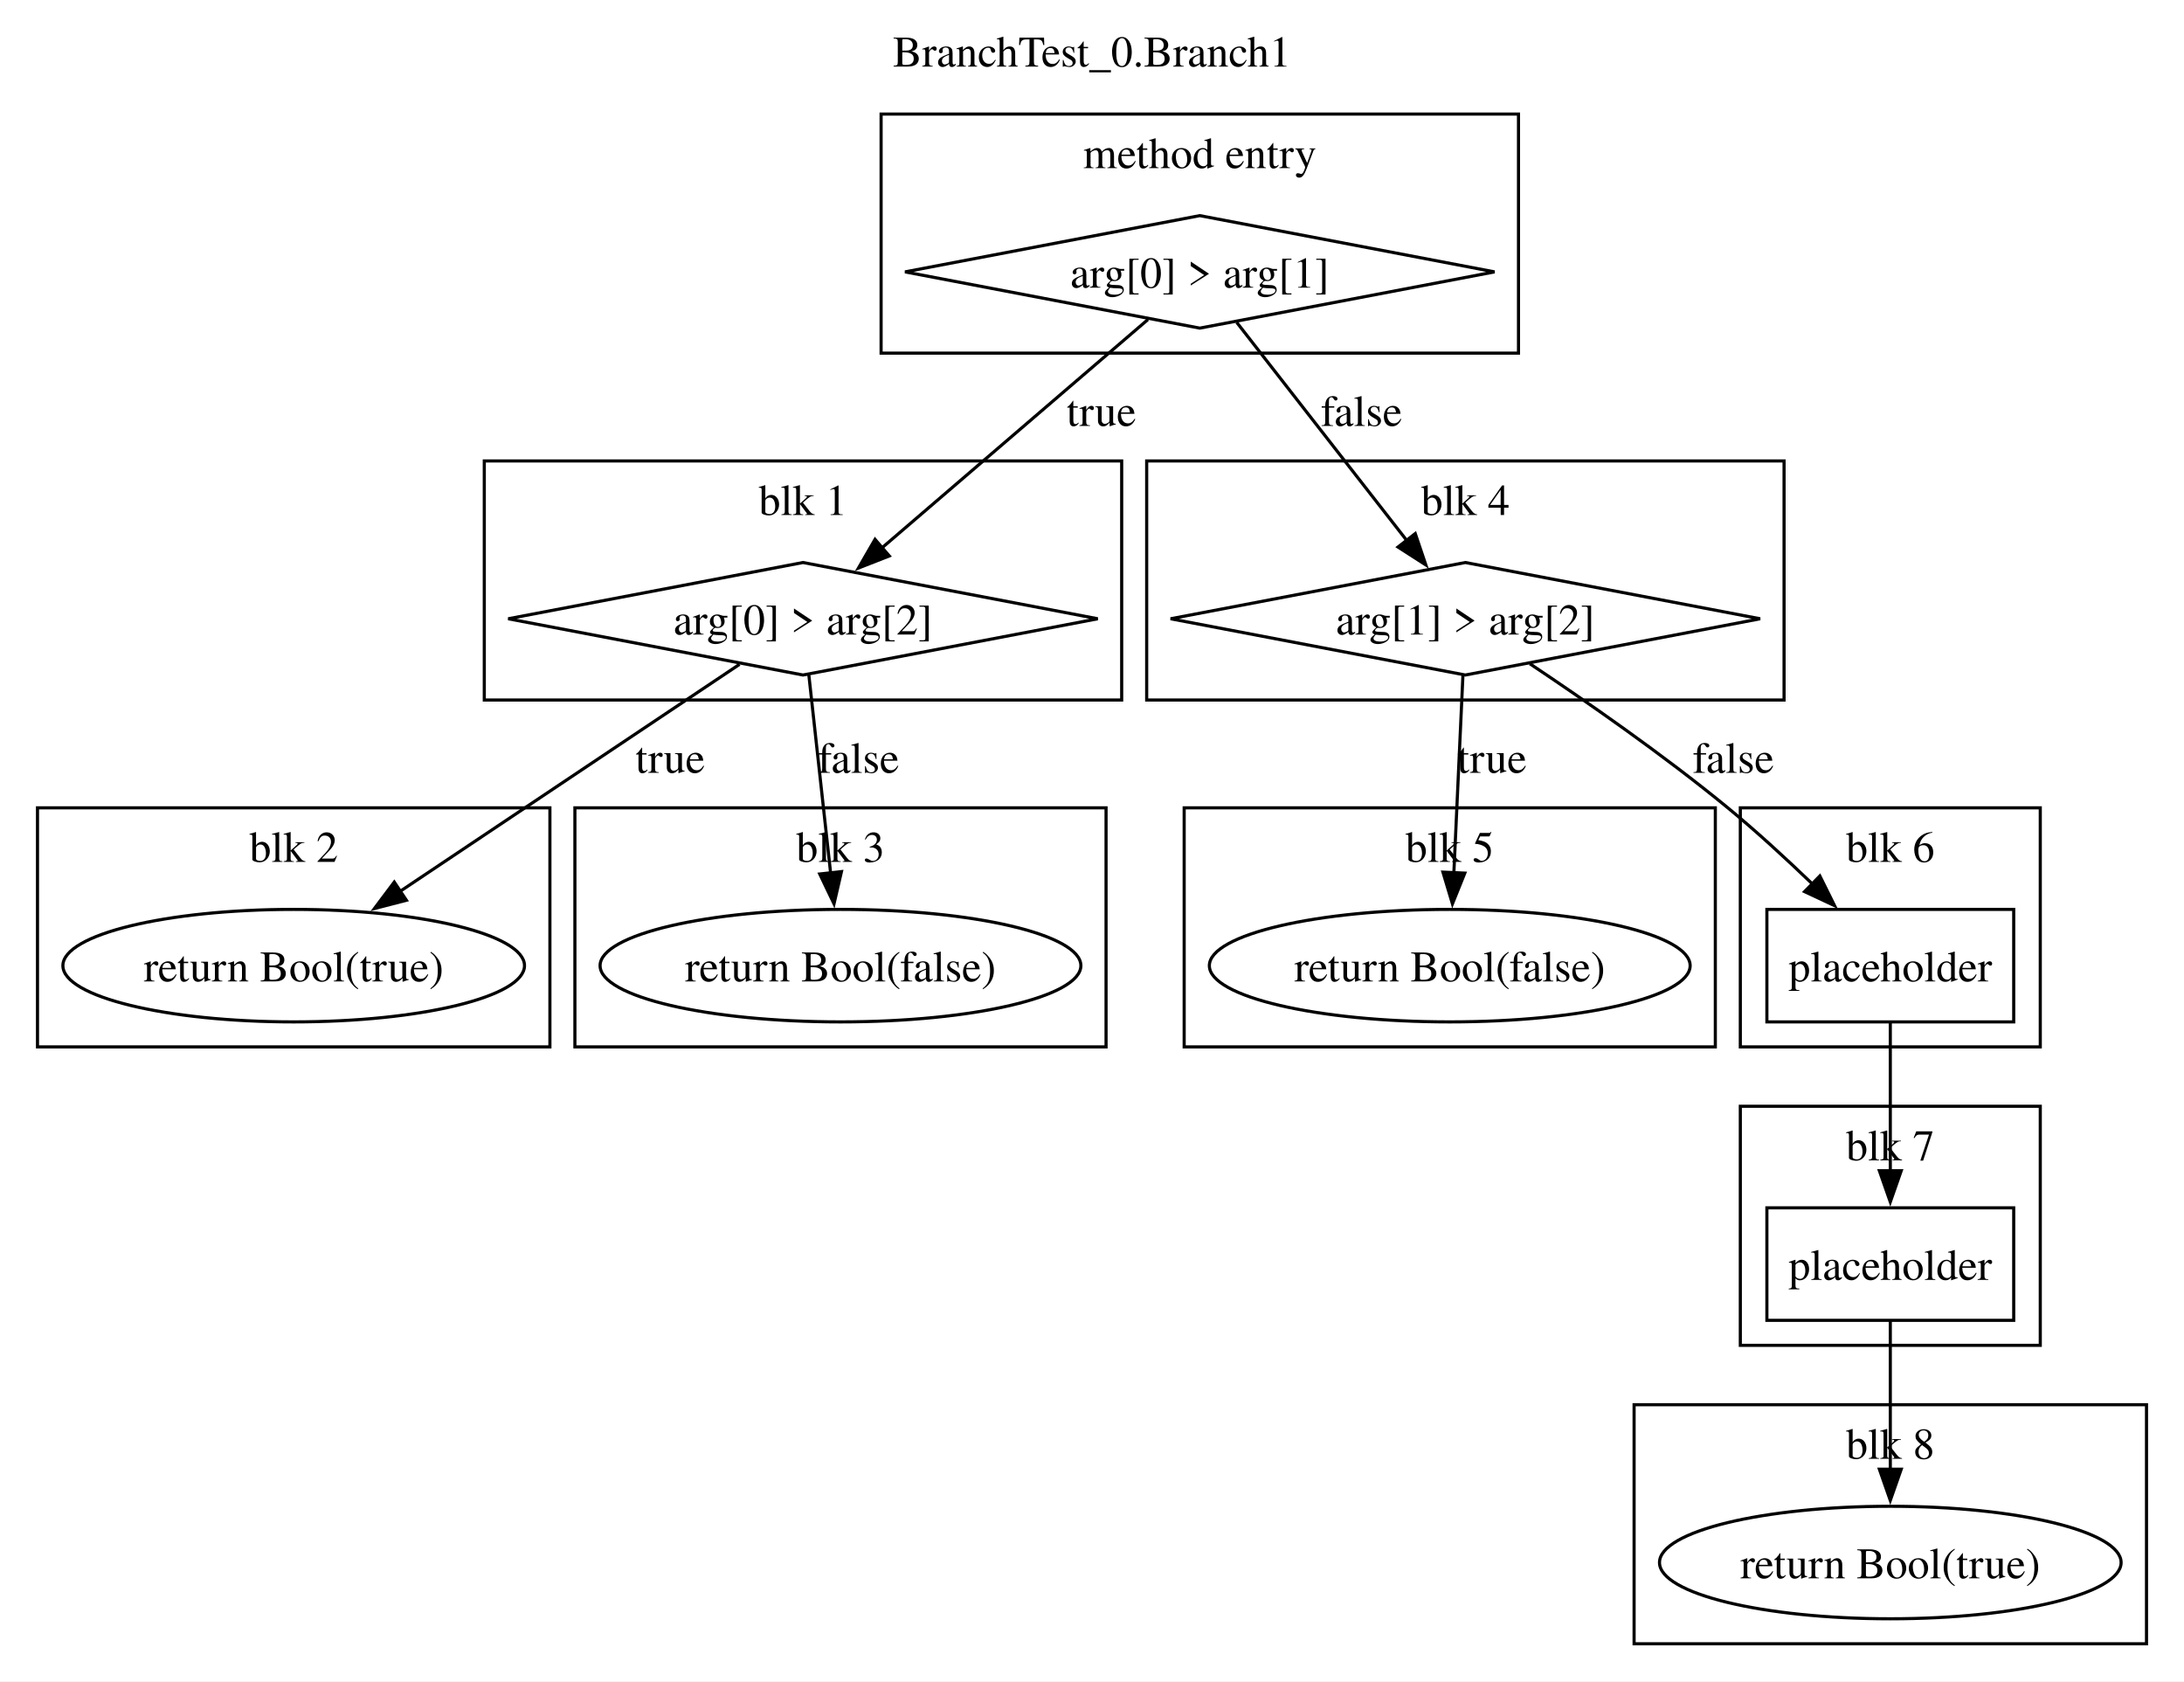
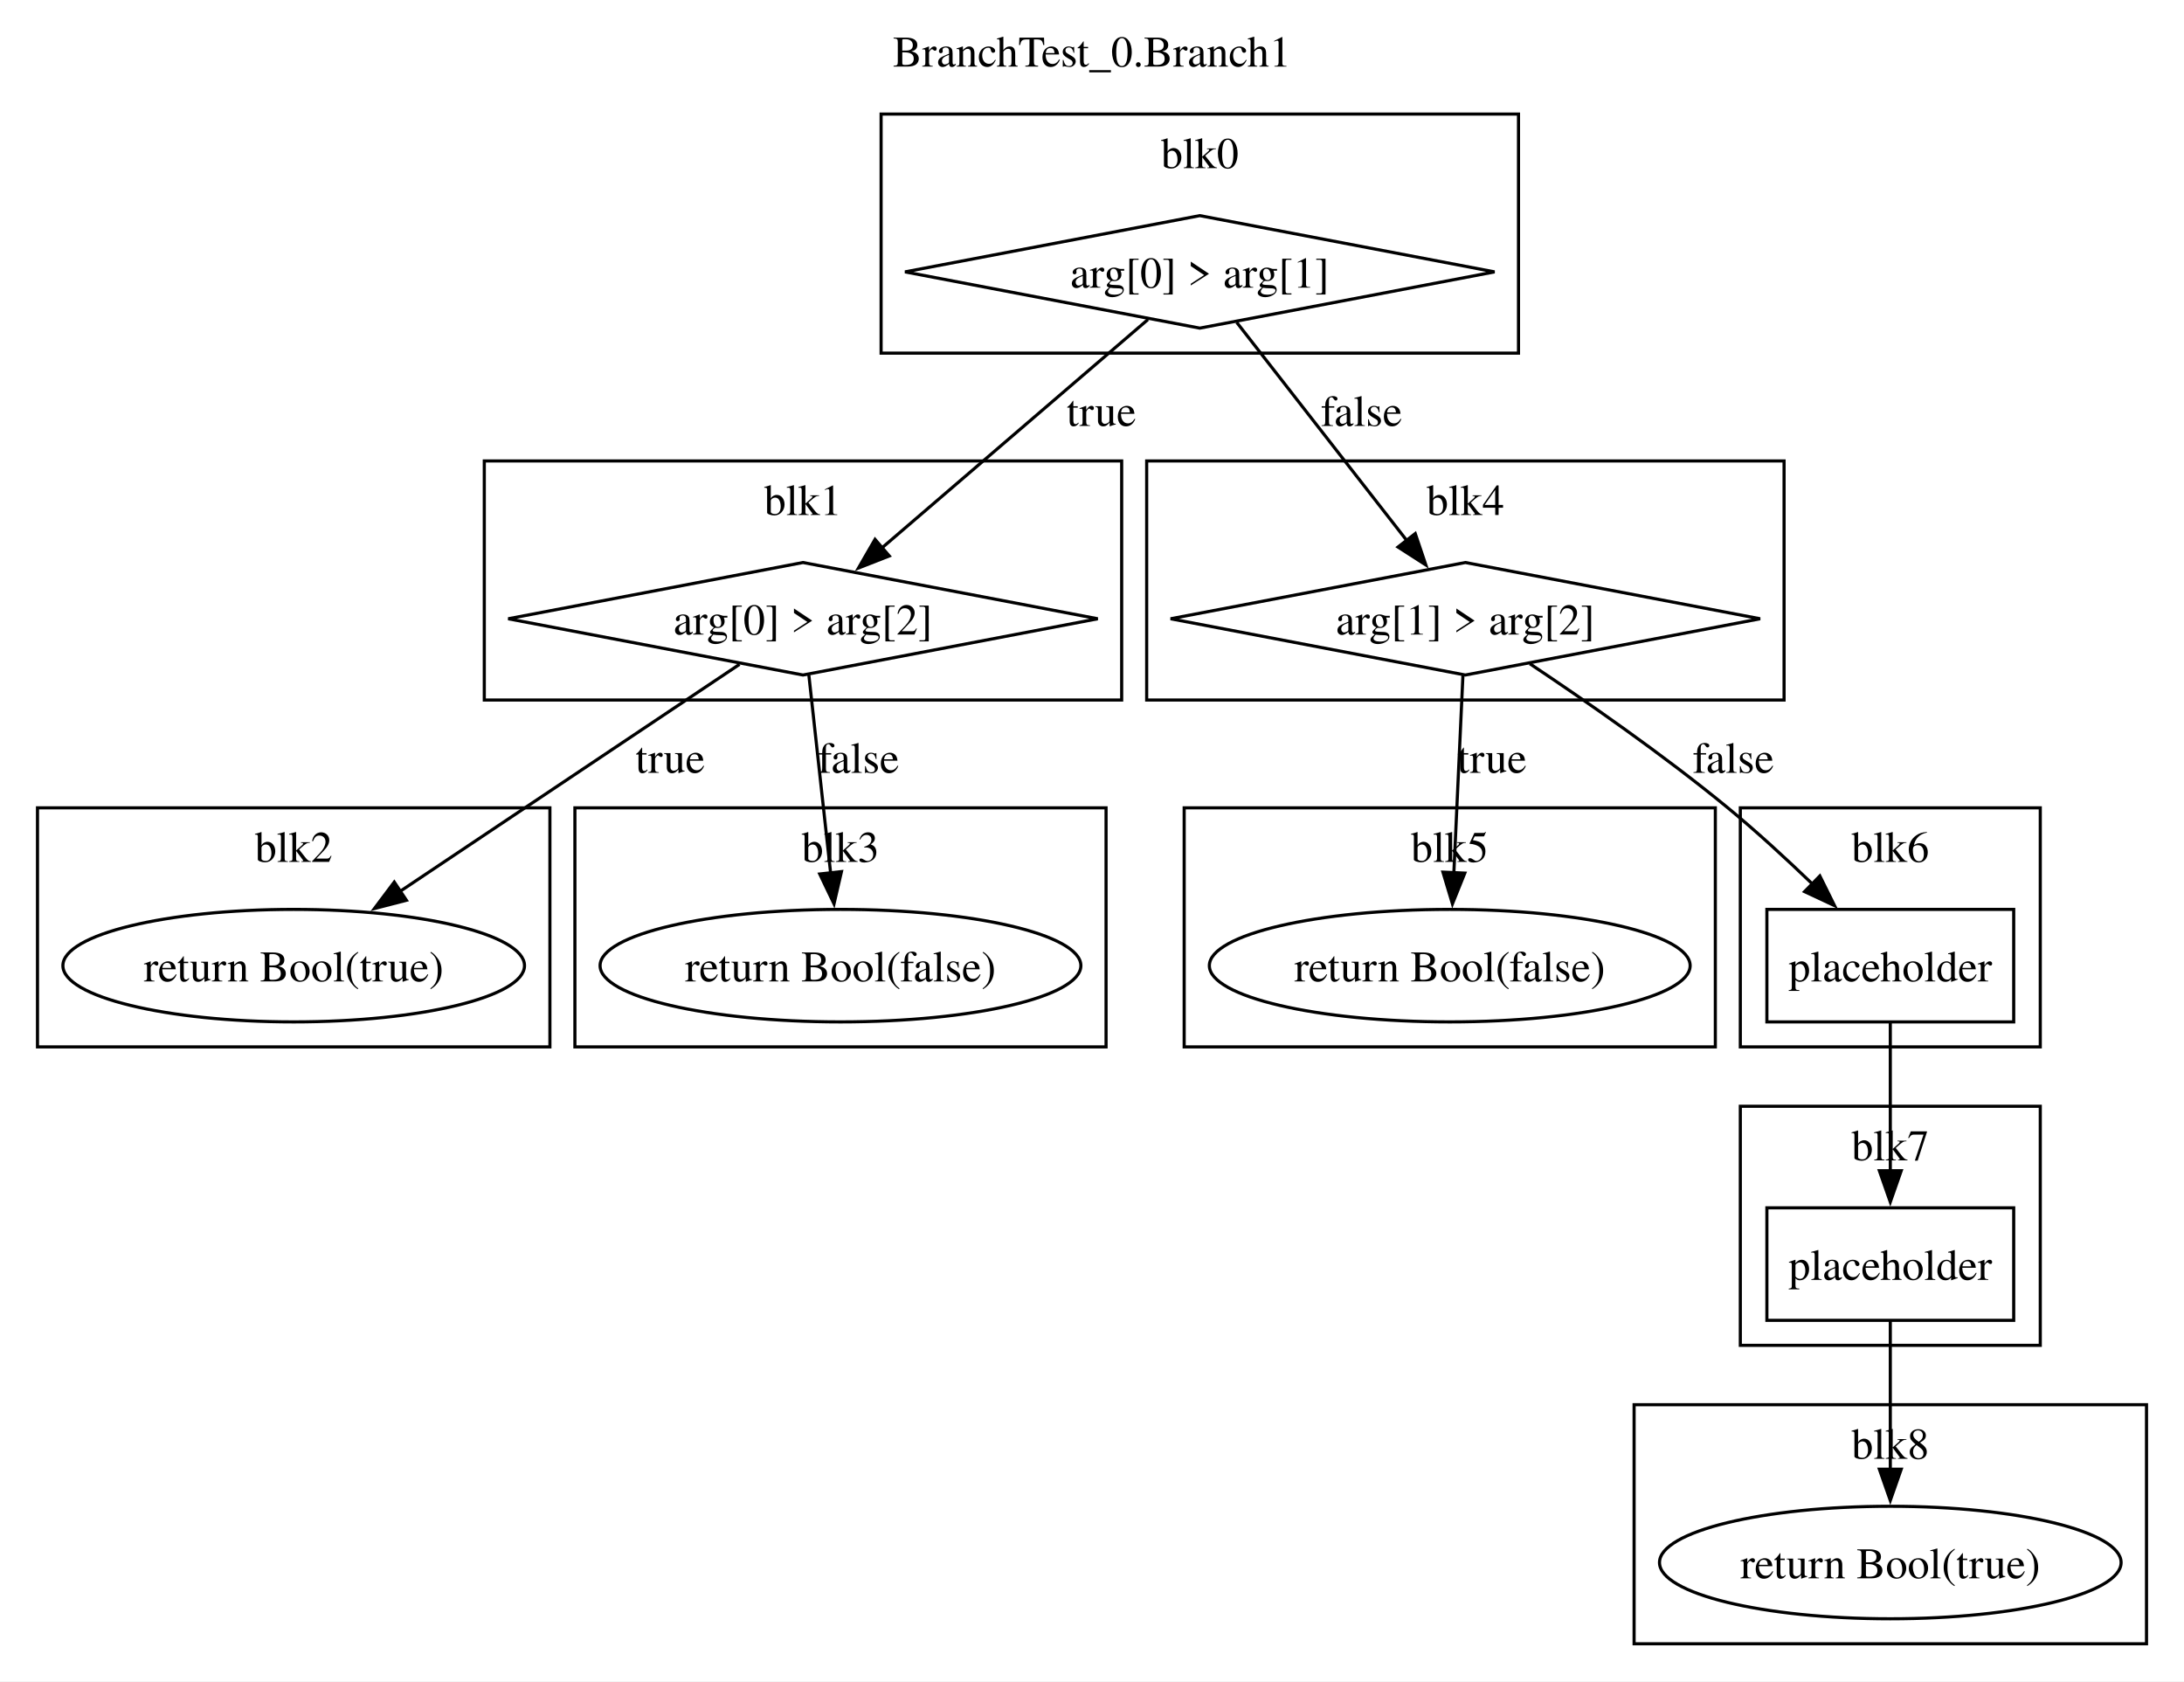
<svg xmlns="http://www.w3.org/2000/svg" width="699pt" height="538pt" viewBox="0.00 0.00 699.00 538.00">
  <g id="graph0" class="graph" transform="scale(1 1) rotate(0) translate(4 534)">
    <polygon fill="white" stroke="none" points="-4,4 -4,-534 695,-534 695,4 -4,4" />
    <text text-anchor="middle" x="345.5" y="-512.7" font-family="Times,serif" font-size="14.00">BranchTest_0.Branch1</text>
    <g id="clust1" class="cluster">
      <polygon fill="none" stroke="black" points="278,-421 278,-497.5 482,-497.5 482,-421 278,-421" />
-       <text text-anchor="middle" x="380" y="-480.2" font-family="Times,serif" font-size="14.00">method entry</text>
+       <text text-anchor="middle" x="380" y="-480.2" font-family="Times,serif" font-size="14.00">blk0</text>
    </g>
    <g id="clust2" class="cluster">
      <polygon fill="none" stroke="black" points="151,-310 151,-386.5 355,-386.5 355,-310 151,-310" />
-       <text text-anchor="middle" x="253" y="-369.2" font-family="Times,serif" font-size="14.00">blk 1</text>
+       <text text-anchor="middle" x="253" y="-369.2" font-family="Times,serif" font-size="14.00">blk1</text>
    </g>
    <g id="clust3" class="cluster">
      <polygon fill="none" stroke="black" points="8,-199 8,-275.5 172,-275.5 172,-199 8,-199" />
-       <text text-anchor="middle" x="90" y="-258.2" font-family="Times,serif" font-size="14.00">blk 2</text>
+       <text text-anchor="middle" x="90" y="-258.2" font-family="Times,serif" font-size="14.00">blk2</text>
    </g>
    <g id="clust4" class="cluster">
      <polygon fill="none" stroke="black" points="180,-199 180,-275.5 350,-275.5 350,-199 180,-199" />
-       <text text-anchor="middle" x="265" y="-258.2" font-family="Times,serif" font-size="14.00">blk 3</text>
+       <text text-anchor="middle" x="265" y="-258.2" font-family="Times,serif" font-size="14.00">blk3</text>
    </g>
    <g id="clust5" class="cluster">
      <polygon fill="none" stroke="black" points="363,-310 363,-386.5 567,-386.5 567,-310 363,-310" />
-       <text text-anchor="middle" x="465" y="-369.2" font-family="Times,serif" font-size="14.00">blk 4</text>
+       <text text-anchor="middle" x="465" y="-369.2" font-family="Times,serif" font-size="14.00">blk4</text>
    </g>
    <g id="clust6" class="cluster">
      <polygon fill="none" stroke="black" points="375,-199 375,-275.5 545,-275.5 545,-199 375,-199" />
-       <text text-anchor="middle" x="460" y="-258.2" font-family="Times,serif" font-size="14.00">blk 5</text>
+       <text text-anchor="middle" x="460" y="-258.2" font-family="Times,serif" font-size="14.00">blk5</text>
    </g>
    <g id="clust7" class="cluster">
      <polygon fill="none" stroke="black" points="553,-199 553,-275.5 649,-275.5 649,-199 553,-199" />
-       <text text-anchor="middle" x="601" y="-258.2" font-family="Times,serif" font-size="14.00">blk 6</text>
+       <text text-anchor="middle" x="601" y="-258.2" font-family="Times,serif" font-size="14.00">blk6</text>
    </g>
    <g id="clust8" class="cluster">
      <polygon fill="none" stroke="black" points="553,-103.5 553,-180 649,-180 649,-103.5 553,-103.5" />
-       <text text-anchor="middle" x="601" y="-162.7" font-family="Times,serif" font-size="14.00">blk 7</text>
+       <text text-anchor="middle" x="601" y="-162.7" font-family="Times,serif" font-size="14.00">blk7</text>
    </g>
    <g id="clust9" class="cluster">
      <polygon fill="none" stroke="black" points="519,-8 519,-84.5 683,-84.5 683,-8 519,-8" />
-       <text text-anchor="middle" x="601" y="-67.2" font-family="Times,serif" font-size="14.00">blk 8</text>
+       <text text-anchor="middle" x="601" y="-67.2" font-family="Times,serif" font-size="14.00">blk8</text>
    </g>
    <g id="node1" class="node">
      <polygon fill="none" stroke="black" points="380,-465 285.66,-447 380,-429 474.34,-447 380,-465" />
      <text text-anchor="middle" x="380" y="-441.95" font-family="Times,serif" font-size="14.00">arg[0] &gt; arg[1]</text>
    </g>
    <g id="node2" class="node">
      <polygon fill="none" stroke="black" points="253,-354 158.66,-336 253,-318 347.34,-336 253,-354" />
      <text text-anchor="middle" x="253" y="-330.95" font-family="Times,serif" font-size="14.00">arg[0] &gt; arg[2]</text>
    </g>
    <g id="edge1" class="edge">
      <path fill="none" stroke="black" d="M363.4,-431.75C341.72,-413.15 303.57,-380.4 278.29,-358.7" />
      <polygon fill="black" stroke="black" points="280.62,-356.1 270.76,-352.24 276.06,-361.41 280.62,-356.1" />
      <text text-anchor="middle" x="348.5" y="-397.7" font-family="Times,serif" font-size="14.00">true</text>
    </g>
    <g id="node3" class="node">
      <polygon fill="none" stroke="black" points="465,-354 370.66,-336 465,-318 559.34,-336 465,-354" />
      <text text-anchor="middle" x="465" y="-330.95" font-family="Times,serif" font-size="14.00">arg[1] &gt; arg[2]</text>
    </g>
    <g id="edge2" class="edge">
      <path fill="none" stroke="black" d="M391.82,-430.84C405.9,-412.79 429.61,-382.39 446.21,-361.09" />
      <polygon fill="black" stroke="black" points="448.96,-363.26 452.35,-353.22 443.44,-358.95 448.96,-363.26" />
      <text text-anchor="middle" x="431.75" y="-397.7" font-family="Times,serif" font-size="14.00">false</text>
    </g>
    <g id="node4" class="node">
      <ellipse fill="none" stroke="black" cx="90" cy="-225" rx="73.87" ry="18" />
      <text text-anchor="middle" x="90" y="-219.95" font-family="Times,serif" font-size="14.00">return Bool(true)</text>
    </g>
    <g id="edge3" class="edge">
      <path fill="none" stroke="black" d="M232.69,-321.42C205.42,-303.18 156.63,-270.56 123.79,-248.6" />
      <polygon fill="black" stroke="black" points="126.08,-245.92 115.83,-243.27 122.19,-251.74 126.08,-245.92" />
      <text text-anchor="middle" x="210.5" y="-286.7" font-family="Times,serif" font-size="14.00">true</text>
    </g>
    <g id="node5" class="node">
      <ellipse fill="none" stroke="black" cx="265" cy="-225" rx="76.94" ry="18" />
      <text text-anchor="middle" x="265" y="-219.95" font-family="Times,serif" font-size="14.00">return Bool(false)</text>
    </g>
    <g id="edge4" class="edge">
      <path fill="none" stroke="black" d="M254.88,-317.97C256.74,-301.03 259.63,-274.73 261.85,-254.59" />
      <polygon fill="black" stroke="black" points="265.32,-255.1 262.93,-244.78 258.36,-254.33 265.32,-255.1" />
      <text text-anchor="middle" x="270.75" y="-286.7" font-family="Times,serif" font-size="14.00">false</text>
    </g>
    <g id="node6" class="node">
      <ellipse fill="none" stroke="black" cx="460" cy="-225" rx="76.94" ry="18" />
      <text text-anchor="middle" x="460" y="-219.95" font-family="Times,serif" font-size="14.00">return Bool(false)</text>
    </g>
    <g id="edge5" class="edge">
      <path fill="none" stroke="black" d="M464.22,-317.97C463.44,-301.03 462.24,-274.73 461.31,-254.59" />
      <polygon fill="black" stroke="black" points="464.82,-254.61 460.86,-244.78 457.82,-254.93 464.82,-254.61" />
      <text text-anchor="middle" x="473.5" y="-286.7" font-family="Times,serif" font-size="14.00">true</text>
    </g>
    <g id="node7" class="node">
      <polygon fill="none" stroke="black" points="640.5,-243 561.5,-243 561.5,-207 640.5,-207 640.5,-243" />
      <text text-anchor="middle" x="601" y="-219.95" font-family="Times,serif" font-size="14.00">placeholder</text>
    </g>
    <g id="edge6" class="edge">
      <path fill="none" stroke="black" d="M485.63,-321.61C503.02,-310.03 528.3,-292.53 549,-275.5 558.14,-267.98 567.66,-259.22 576.02,-251.18" />
      <polygon fill="black" stroke="black" points="578.45,-253.7 583.16,-244.2 573.56,-248.69 578.45,-253.7" />
      <text text-anchor="middle" x="550.75" y="-286.7" font-family="Times,serif" font-size="14.00">false</text>
    </g>
    <g id="node8" class="node">
      <polygon fill="none" stroke="black" points="640.5,-147.5 561.5,-147.5 561.5,-111.5 640.5,-111.5 640.5,-147.5" />
      <text text-anchor="middle" x="601" y="-124.45" font-family="Times,serif" font-size="14.00">placeholder</text>
    </g>
    <g id="edge7" class="edge">
      <path fill="none" stroke="black" d="M601,-206.85C601,-193.49 601,-174.65 601,-159.03" />
      <polygon fill="black" stroke="black" points="604.5,-159.37 601,-149.37 597.5,-159.37 604.5,-159.37" />
    </g>
    <g id="node9" class="node">
      <ellipse fill="none" stroke="black" cx="601" cy="-34" rx="73.87" ry="18" />
      <text text-anchor="middle" x="601" y="-28.95" font-family="Times,serif" font-size="14.00">return Bool(true)</text>
    </g>
    <g id="edge8" class="edge">
      <path fill="none" stroke="black" d="M601,-111.35C601,-97.99 601,-79.15 601,-63.53" />
      <polygon fill="black" stroke="black" points="604.5,-63.87 601,-53.87 597.5,-63.87 604.5,-63.87" />
    </g>
  </g>
</svg>
